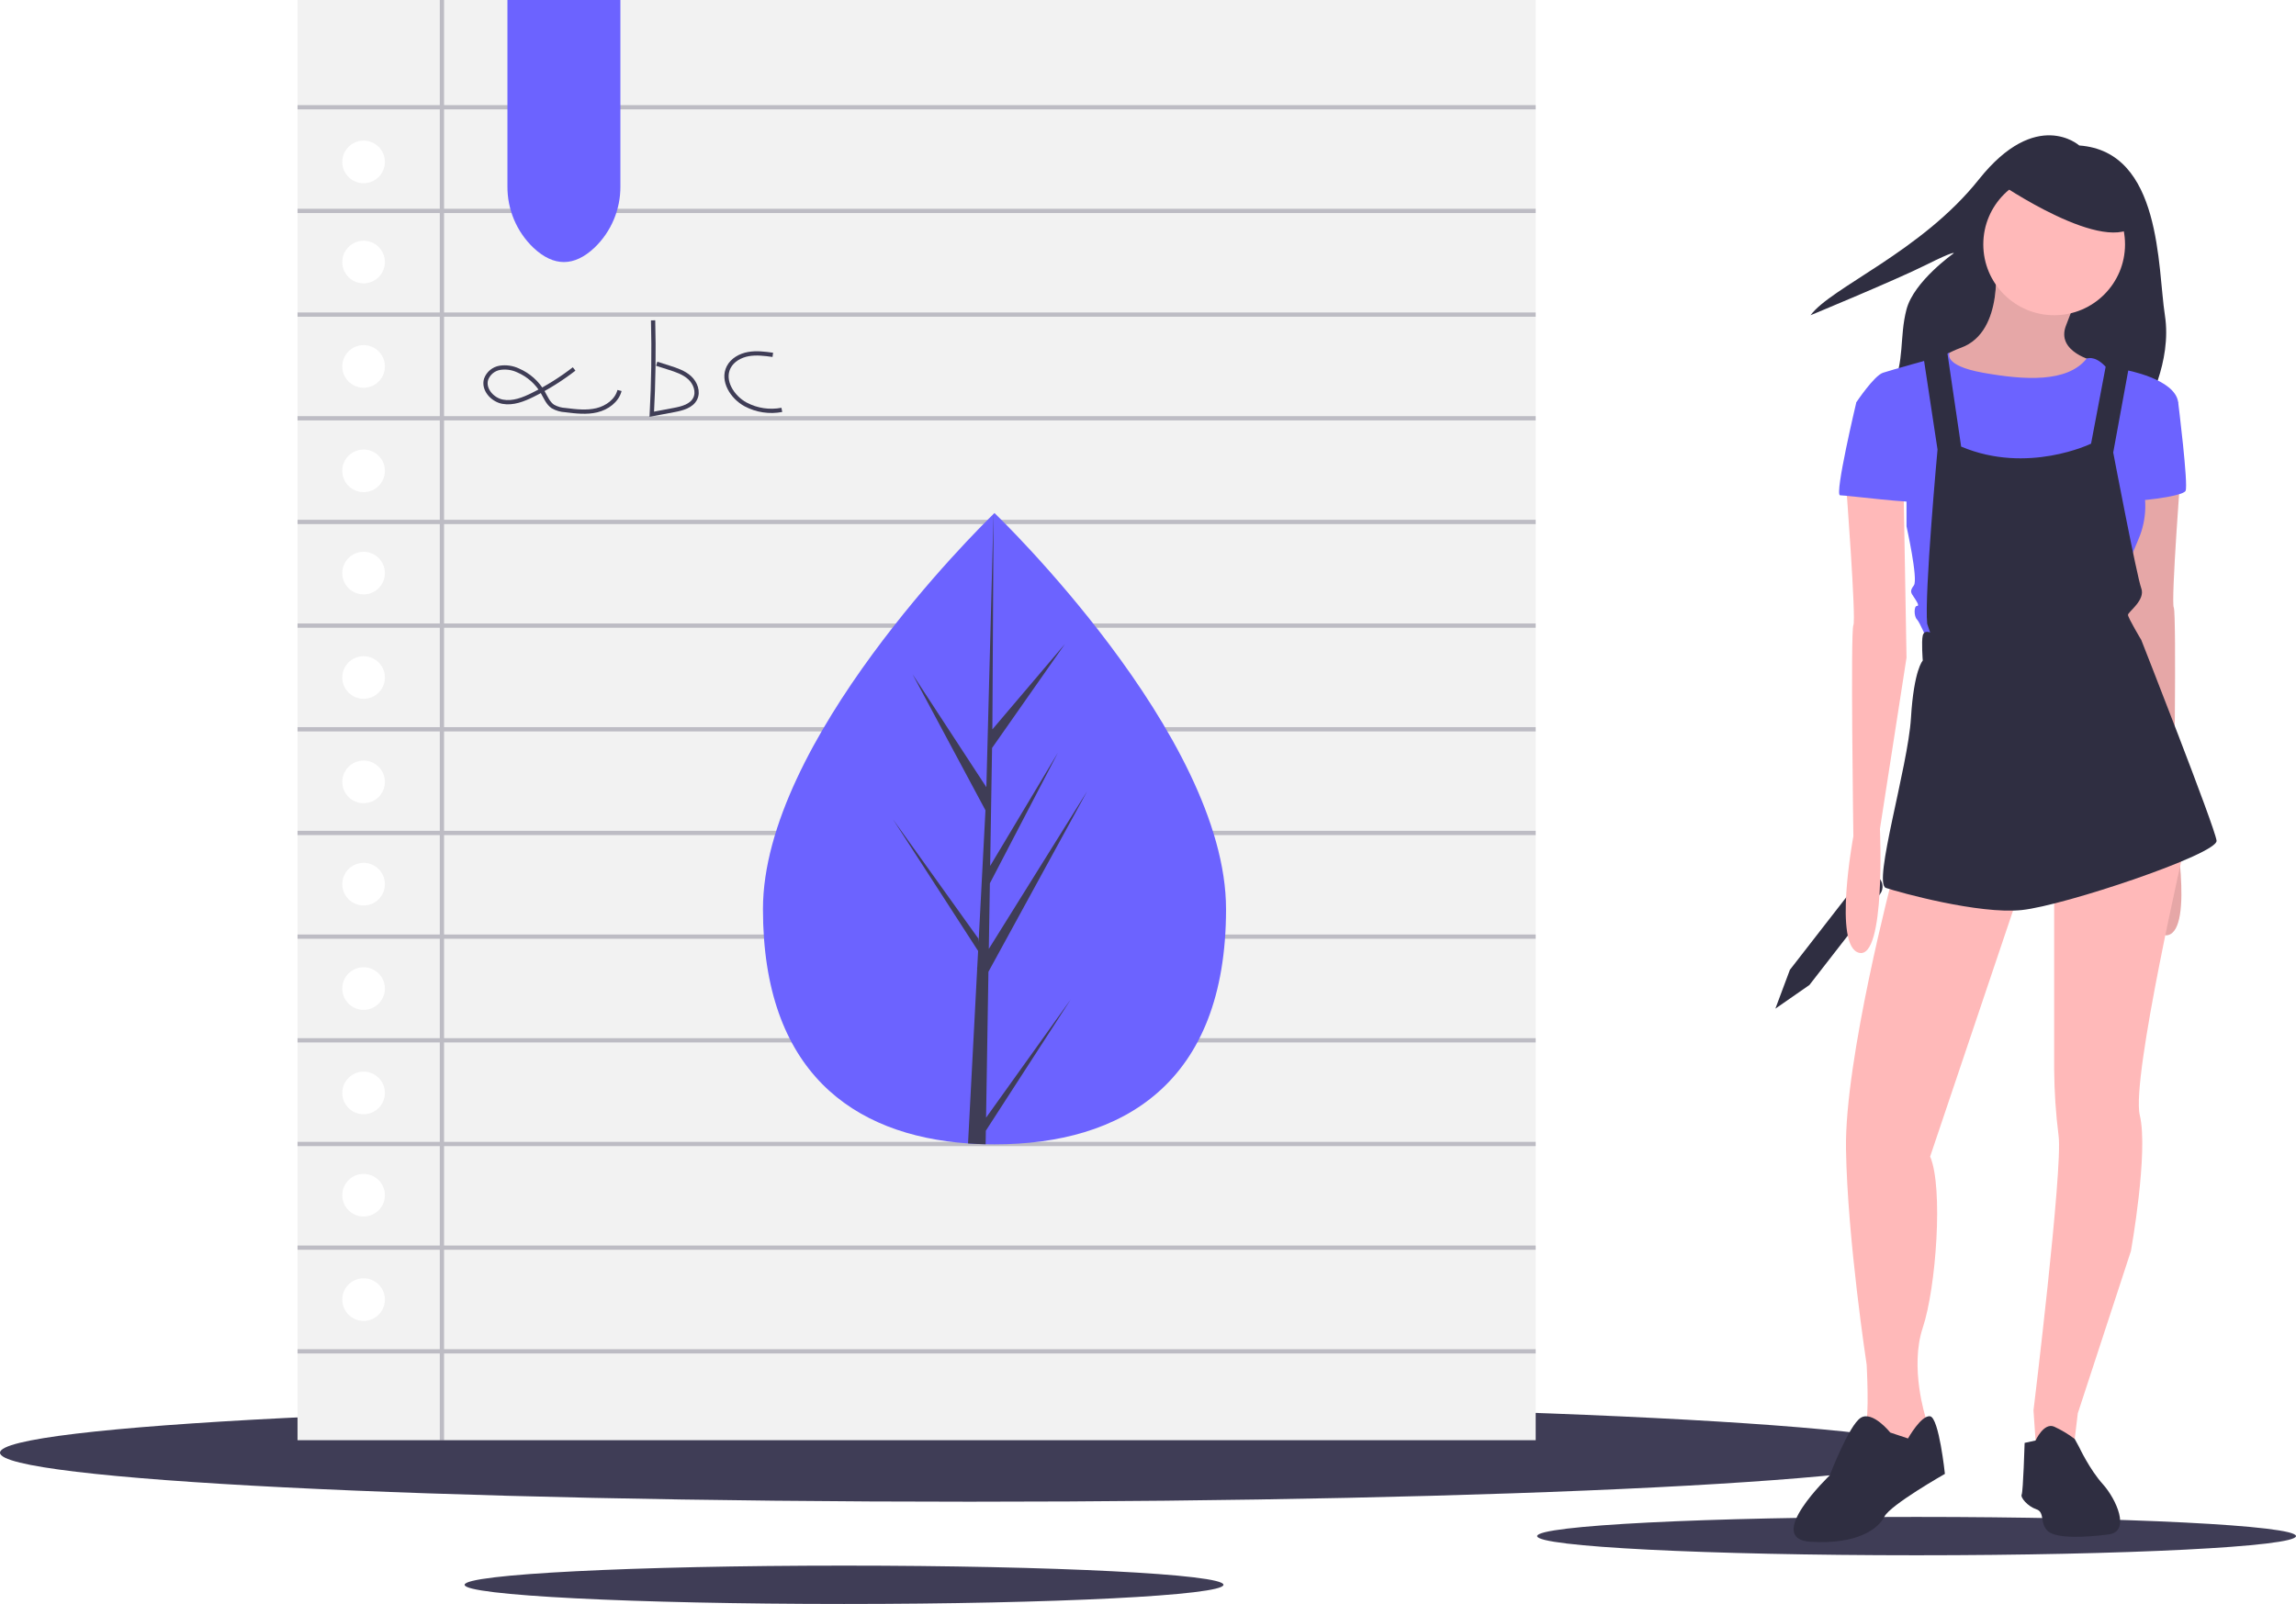
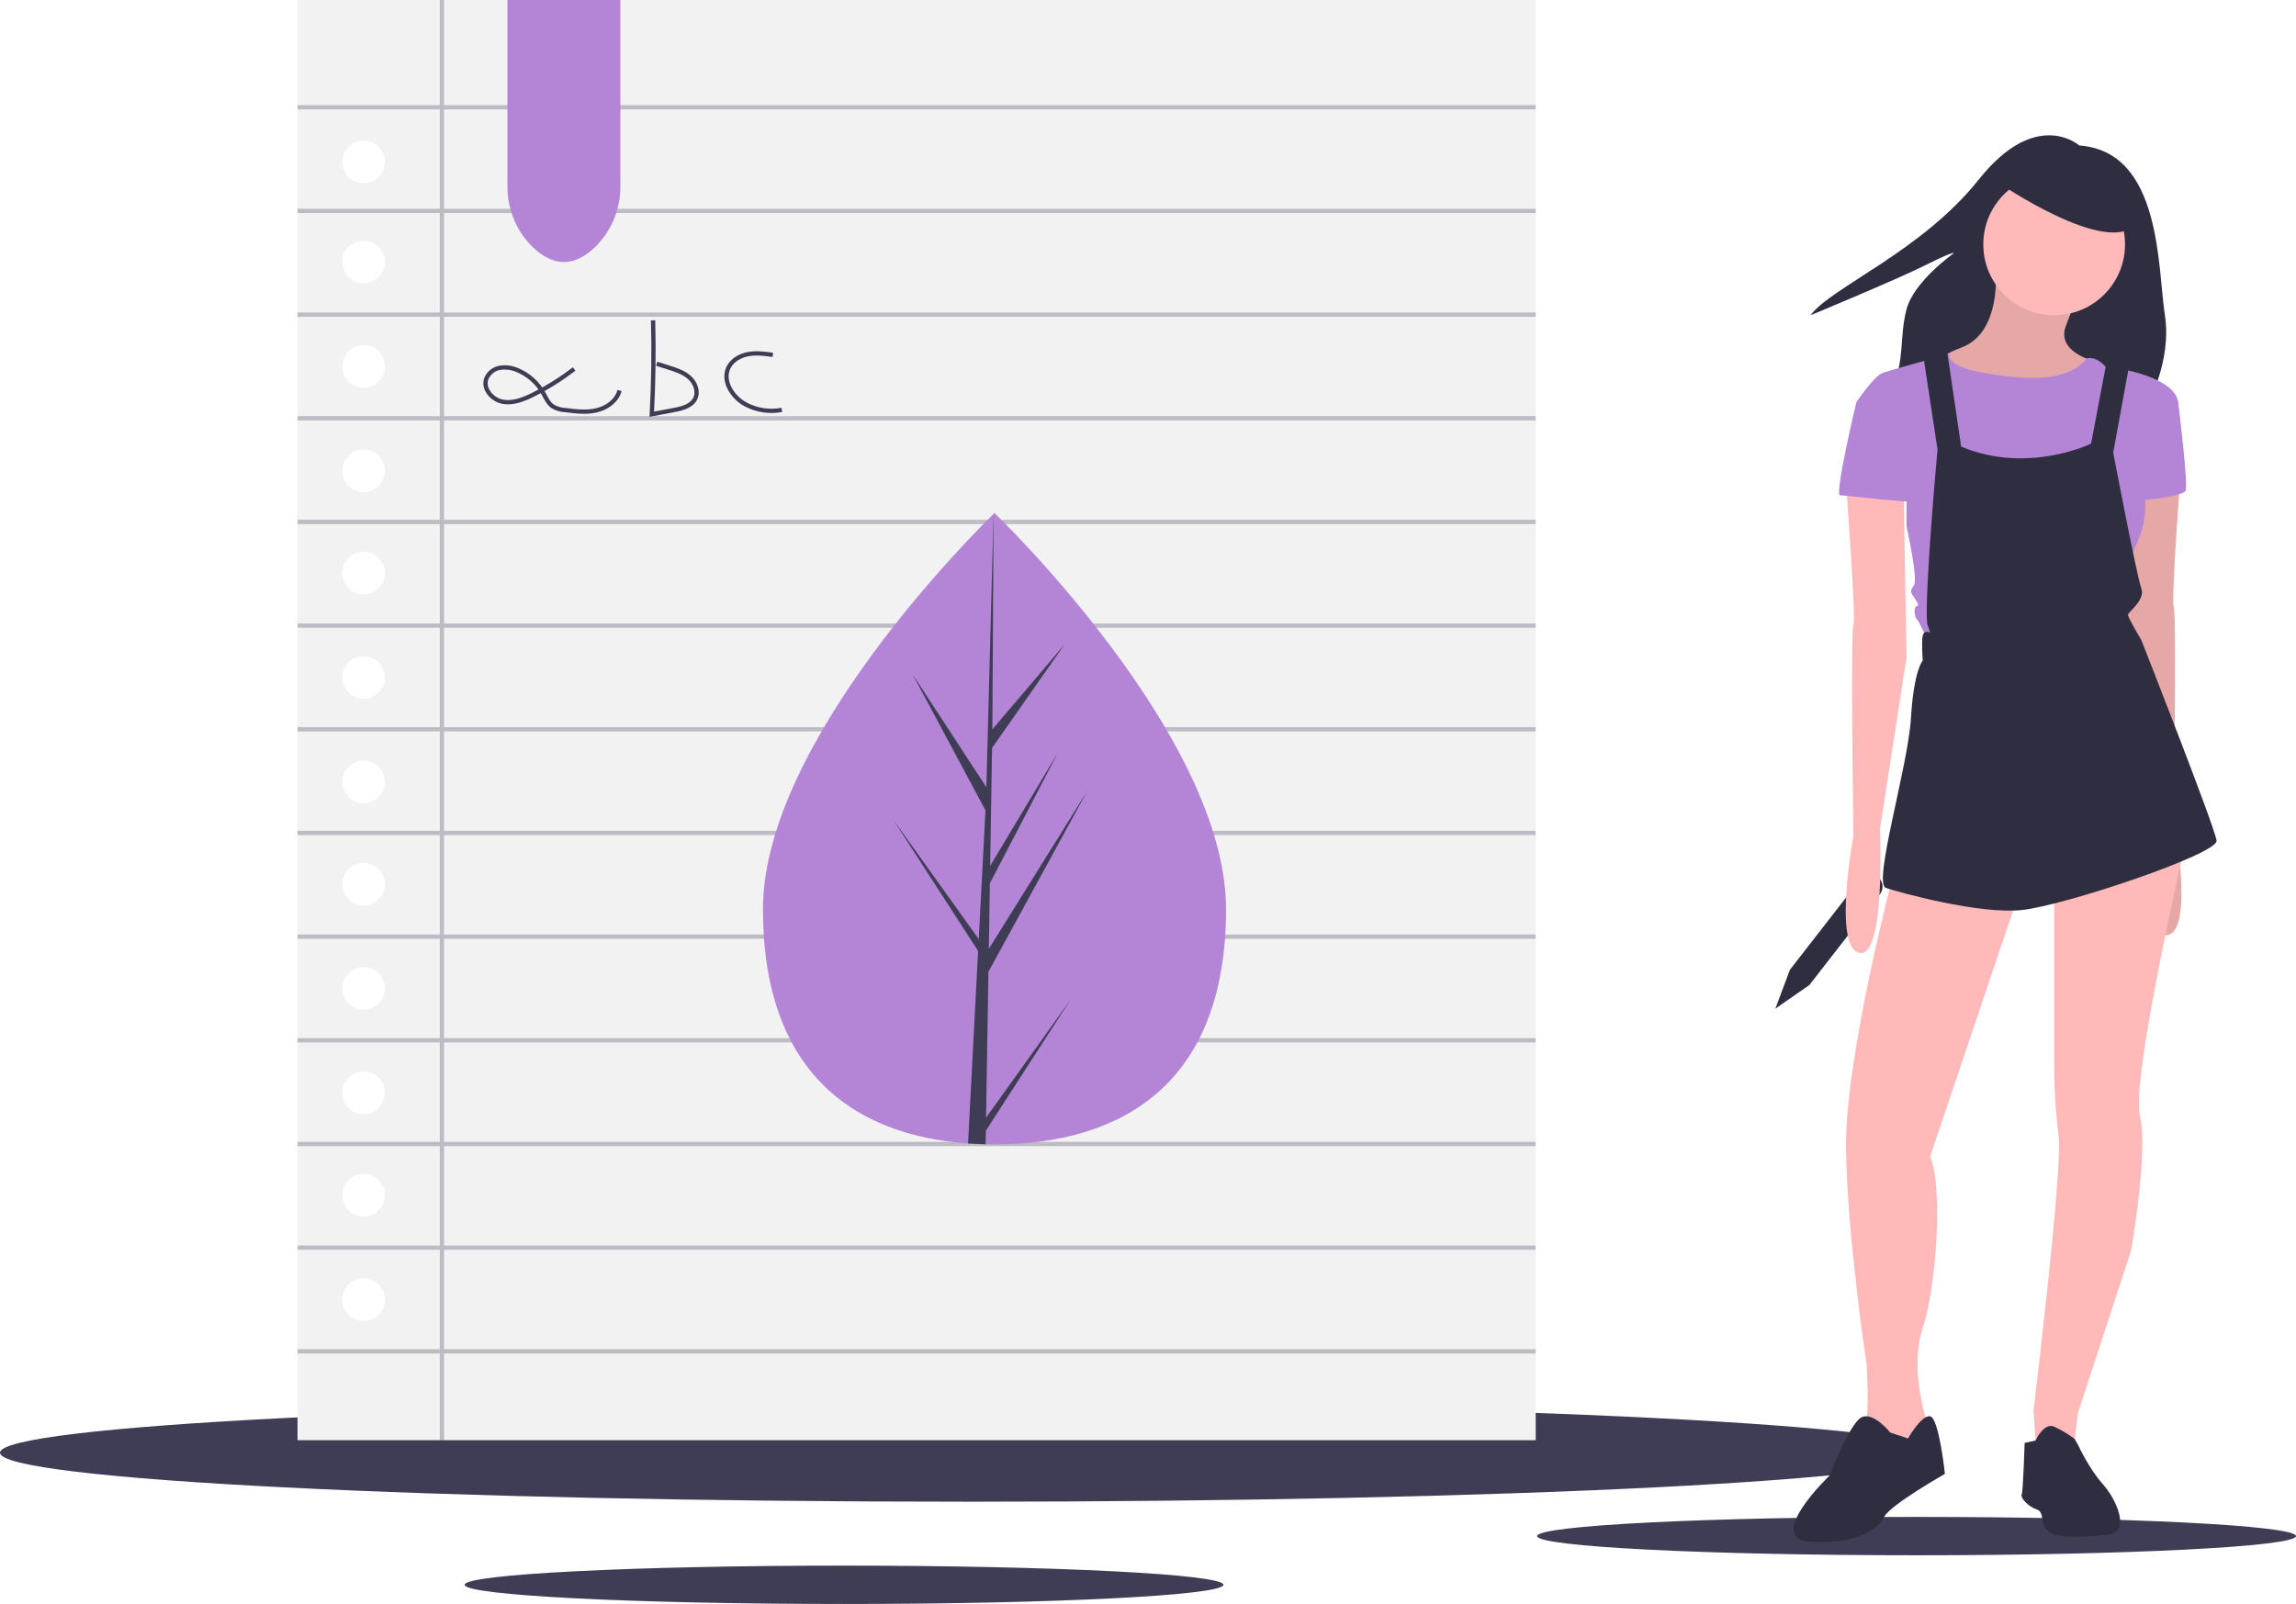
<svg xmlns="http://www.w3.org/2000/svg" id="b0225cde-a2d2-4693-8ce5-502a1e8a6144" data-name="Layer 1" width="1077.382" height="752.861" viewBox="0 0 1077.382 752.861">
  <ellipse cx="455" cy="681.861" rx="455" ry="23" fill="#3f3d56" />
  <ellipse cx="899.338" cy="721" rx="178.043" ry="9" fill="#3f3d56" />
  <ellipse cx="396.056" cy="743.861" rx="178.043" ry="9" fill="#3f3d56" />
  <path d="M894.391,547.002l15.975-11.104,33.109-42.618a5.803,5.803,0,0,0-1.022-8.143h0a5.803,5.803,0,0,0-8.143,1.022l-33.109,42.618Z" transform="translate(-61.30906 -73.5693)" fill="#2f2e41" />
  <path d="M1036.987,141.857s-20.091-18.013-47.11,15.934-69.279,50.574-78.978,63.737c0,0,40.182-16.627,54.038-23.555s13.163-5.542,13.163-5.542S959.395,205.594,955.931,218.757s-.693,24.248-6.928,37.411,119.16,9.006,119.16,9.006,12.47-21.477,9.006-43.646S1075.784,144.628,1036.987,141.857Z" transform="translate(-61.30906 -73.5693)" fill="#2f2e41" />
  <path d="M997.498,195.202s4.85,33.947-15.934,41.567-13.163,18.013-13.163,18.013l31.176,15.241,33.254-10.392,11.085-16.627s-18.013-4.157-13.163-16.627,6.235-16.627,6.235-16.627Z" transform="translate(-61.30906 -73.5693)" fill="#ffb9b9" />
  <path d="M997.498,195.202s4.85,33.947-15.934,41.567-13.163,18.013-13.163,18.013l31.176,15.241,33.254-10.392,11.085-16.627s-18.013-4.157-13.163-16.627,6.235-16.627,6.235-16.627Z" transform="translate(-61.30906 -73.5693)" opacity="0.1" />
  <path d="M1084.79,292.193s-4.85,63.737-3.464,66.508,0,99.069,0,99.069,9.699,51.959-2.771,54.73-9.699-58.194-9.699-58.194l-12.47-80.364,1.386-79.671Z" transform="translate(-61.30906 -73.5693)" fill="#ffb9b9" />
  <path d="M1084.79,292.193s-4.85,63.737-3.464,66.508,0,99.069,0,99.069,9.699,51.959-2.771,54.73-9.699-58.194-9.699-58.194l-12.47-80.364,1.386-79.671Z" transform="translate(-61.30906 -73.5693)" opacity="0.1" />
  <path d="M949.696,484.096s-22.862,86.599-22.169,128.859,9.699,101.147,9.699,101.147,1.386,25.633-.693,28.404,10.392,14.549,10.392,14.549l13.163-7.621,4.85-5.542V739.043s-7.621-23.555-1.386-42.26,9.699-65.815,3.464-80.364l42.953-127.474Z" transform="translate(-61.30906 -73.5693)" fill="#ffb9b9" />
  <path d="M948.31,745.971s-8.313-10.392-13.856-6.928-14.549,27.019-14.549,27.019-31.176,29.79-9.006,31.176,31.868-6.235,34.64-11.777,28.404-20.091,28.404-20.091-2.771-26.326-6.928-27.019-10.392,10.392-10.392,10.392Z" transform="translate(-61.30906 -73.5693)" fill="#2f2e41" />
  <path d="M1025.21,489.638v85.906a265.616,265.616,0,0,0,2.078,31.176c2.078,15.241-11.777,128.859-11.777,128.859l1.386,20.091,17.32-1.386,2.078-17.32,24.94-76.207s8.313-46.417,4.157-63.737,21.477-128.166,21.477-128.166Z" transform="translate(-61.30906 -73.5693)" fill="#ffb9b9" />
  <path d="M1011.354,750.82l5.131-1.115s3.875-8.584,8.725-6.505a52.3,52.3,0,0,1,9.643,5.778l2.134,3.921s4.85,10.392,11.085,17.32,13.163,22.169,2.771,23.555-24.248,2.078-28.404-1.386-1.386-9.006-5.542-10.392-7.621-5.542-6.928-6.928S1011.354,750.82,1011.354,750.82Z" transform="translate(-61.30906 -73.5693)" fill="#2f2e41" />
  <circle cx="963.901" cy="114.705" r="33.254" fill="#ffb9b9" />
-   <path d="M967.015,242.312l9.151-3.195s-3.609,5.966,15.789,9.43,39.487,4.69,48.494-6.661c0,0,3.465-1.652,8.314,3.197s7.621,3.464,7.621,3.464l-3.464,18.013-6.928,33.254-9.006,24.94-25.633-5.542-27.712-20.091L973.25,272.102V247.161Z" transform="translate(-61.30906 -73.5693)" fill="#6c63ff" />
-   <path d="M1051.536,252.011l6.928-4.85s23.555,4.157,24.94,15.241l-18.013,34.64a39.437,39.437,0,0,1-.693,29.79c-6.928,15.934-6.235,19.398-6.235,19.398l-4.85,20.784-87.984,6.928s-3.464-8.313-4.85-9.699-1.386-6.235,0-6.235,0-2.078-1.386-4.157-2.078-2.771,0-5.542-3.464-27.712-3.464-27.712V293.578l-23.555-31.176s8.313-12.47,12.47-13.856,23.93-6.85,23.93-6.85l4.474,6.588,6.235,50.143,9.006,30.483,37.921-6.443,14.731-24.732,9.699-29.097Z" transform="translate(-61.30906 -73.5693)" fill="#6c63ff" />
-   <path d="M1077.862,258.246l5.542,4.157s4.85,38.796,3.464,41.567-25.633,5.542-26.326,4.157S1077.862,258.246,1077.862,258.246Z" transform="translate(-61.30906 -73.5693)" fill="#6c63ff" />
+   <path d="M967.015,242.312l9.151-3.195s-3.609,5.966,15.789,9.43,39.487,4.69,48.494-6.661c0,0,3.465-1.652,8.314,3.197s7.621,3.464,7.621,3.464l-3.464,18.013-6.928,33.254-9.006,24.94-25.633-5.542-27.712-20.091L973.25,272.102V247.161Z" transform="translate(-61.30906 -73.5693)" fill="#b485d6" />
+   <path d="M1051.536,252.011l6.928-4.85s23.555,4.157,24.94,15.241l-18.013,34.64a39.437,39.437,0,0,1-.693,29.79c-6.928,15.934-6.235,19.398-6.235,19.398l-4.85,20.784-87.984,6.928s-3.464-8.313-4.85-9.699-1.386-6.235,0-6.235,0-2.078-1.386-4.157-2.078-2.771,0-5.542-3.464-27.712-3.464-27.712V293.578l-23.555-31.176s8.313-12.47,12.47-13.856,23.93-6.85,23.93-6.85l4.474,6.588,6.235,50.143,9.006,30.483,37.921-6.443,14.731-24.732,9.699-29.097Z" transform="translate(-61.30906 -73.5693)" fill="#b485d6" />
+   <path d="M1077.862,258.246l5.542,4.157s4.85,38.796,3.464,41.567-25.633,5.542-26.326,4.157S1077.862,258.246,1077.862,258.246Z" transform="translate(-61.30906 -73.5693)" fill="#b485d6" />
  <path d="M927.526,300.506s4.85,63.737,3.464,66.508,0,99.069,0,99.069-9.699,51.959,2.771,54.73,9.699-58.194,9.699-58.194l12.47-80.364-1.386-79.671Z" transform="translate(-61.30906 -73.5693)" fill="#ffb9b9" />
  <path d="M963.551,238.848l6.928,45.724s-6.235,67.894-4.85,81.749l1.386,4.157s-2.771-1.386-3.464,1.386,0,11.777,0,11.777-4.157,4.157-5.542,27.019-18.013,77.593-11.777,79.671,43.646,12.47,63.737,10.392,92.141-26.326,91.448-32.561-35.332-94.22-35.332-94.22-6.235-10.392-6.235-11.777,8.313-6.928,6.235-12.47-13.163-63.737-13.163-63.737l7.621-41.567-10.392-2.771-7.621,40.182s-29.79,14.549-60.966,1.386l-6.928-47.11Z" transform="translate(-61.30906 -73.5693)" fill="#2f2e41" />
-   <path d="M937.918,260.324l-5.542,2.078s-10.392,43.646-7.621,43.646,36.025,4.157,36.025,2.771-6.235-35.332-6.235-35.332Z" transform="translate(-61.30906 -73.5693)" fill="#6c63ff" />
+   <path d="M937.918,260.324l-5.542,2.078s-10.392,43.646-7.621,43.646,36.025,4.157,36.025,2.771-6.235-35.332-6.235-35.332Z" transform="translate(-61.30906 -73.5693)" fill="#b485d6" />
  <path d="M998.884,159.177s51.267,35.332,65.122,19.398-24.248-29.79-24.248-29.79l-31.868-3.464Z" transform="translate(-61.30906 -73.5693)" fill="#2f2e41" />
  <path d="M200.922,73.569v676h581v-676Zm31,620a10,10,0,1,1,10-10A10,10,0,0,1,231.922,693.569Zm0-49a10,10,0,1,1,10-10A10,10,0,0,1,231.922,644.569Zm0-48a10,10,0,1,1,10-10A10,10,0,0,1,231.922,596.569Zm0-49a10,10,0,1,1,10-10A10,10,0,0,1,231.922,547.569Zm0-49a10,10,0,1,1,10-10A10,10,0,0,1,231.922,498.569Zm0-48a10,10,0,1,1,10-10A10,10,0,0,1,231.922,450.569Zm0-49a10,10,0,1,1,10-10A10,10,0,0,1,231.922,401.569Zm0-49a10,10,0,1,1,10-10A10,10,0,0,1,231.922,352.569Zm0-48a10,10,0,1,1,10-10A10,10,0,0,1,231.922,304.569Zm0-49a10,10,0,1,1,10-10A10,10,0,0,1,231.922,255.569Zm0-49a10,10,0,1,1,10-10A10,10,0,0,1,231.922,206.569Zm0-47a10,10,0,1,1,10-10A10,10,0,0,1,231.922,159.569Z" transform="translate(-61.30906 -73.5693)" fill="#f2f2f2" />
  <polygon points="720.613 51.338 720.613 49.338 208.369 49.338 208.369 0 206.369 0 206.369 49.338 139.613 49.338 139.613 51.338 206.369 51.338 206.369 98 139.613 98 139.613 100 206.369 100 206.369 146.662 139.613 146.662 139.613 148.662 206.369 148.662 206.369 195.323 139.613 195.323 139.613 197.323 206.369 197.323 206.369 243.984 139.613 243.984 139.613 245.984 206.369 245.984 206.369 292.646 139.613 292.646 139.613 294.646 206.369 294.646 206.369 341.307 139.613 341.307 139.613 343.307 206.369 343.307 206.369 389.969 139.613 389.969 139.613 391.969 206.369 391.969 206.369 438.63 139.613 438.63 139.613 440.63 206.369 440.63 206.369 487.291 139.613 487.291 139.613 489.291 206.369 489.291 206.369 535.953 139.613 535.953 139.613 537.953 206.369 537.953 206.369 584.614 139.613 584.614 139.613 586.614 206.369 586.614 206.369 633.275 139.613 633.275 139.613 635.275 206.369 635.275 206.369 676 208.369 676 208.369 635.275 720.613 635.275 720.613 633.275 208.369 633.275 208.369 586.614 720.613 586.614 720.613 584.614 208.369 584.614 208.369 537.953 720.613 537.953 720.613 535.953 208.369 535.953 208.369 489.291 720.613 489.291 720.613 487.291 208.369 487.291 208.369 440.63 720.613 440.63 720.613 438.63 208.369 438.63 208.369 391.969 720.613 391.969 720.613 389.969 208.369 389.969 208.369 343.307 720.613 343.307 720.613 341.307 208.369 341.307 208.369 294.646 720.613 294.646 720.613 292.646 208.369 292.646 208.369 245.984 720.613 245.984 720.613 243.984 208.369 243.984 208.369 197.323 720.613 197.323 720.613 195.323 208.369 195.323 208.369 148.662 720.613 148.662 720.613 146.662 208.369 146.662 208.369 100 720.613 100 720.613 98 208.369 98 208.369 51.338 720.613 51.338" fill="#3f3d56" opacity="0.3" />
  <path d="M330.708,246.748A115.522,115.522,0,0,1,311.33,258.894c-4.424,2.195-9.332,4.15-14.184,3.229s-9.209-5.879-7.727-10.59a8.373,8.373,0,0,1,6.45-5.326,14.822,14.822,0,0,1,8.56,1.235,24.614,24.614,0,0,1,11.618,10.309c1.356,2.361,2.418,5.068,4.669,6.599a13.266,13.266,0,0,0,5.929,1.716c4.904.613,9.936,1.22,14.74.061s9.407-4.483,10.632-9.271" transform="translate(-61.30906 -73.5693)" fill="none" stroke="#3f3d56" stroke-miterlimit="10" stroke-width="2" />
  <path d="M367.772,223.933q.57,22.031-.616,44.061l10.422-1.969c3.842-.726,8.212-1.835,9.948-5.338,1.619-3.266.078-7.389-2.616-9.843s-6.285-3.626-9.759-4.731l-5.69-1.811" transform="translate(-61.30906 -73.5693)" fill="none" stroke="#3f3d56" stroke-miterlimit="10" stroke-width="2" />
  <path d="M423.946,240.125c-3.805-.527-7.687-1.032-11.469-.354s-7.512,2.736-9.255,6.16c-3.22,6.323,1.713,14.109,7.965,17.465a25.77,25.77,0,0,0,16.99,2.558" transform="translate(-61.30906 -73.5693)" fill="none" stroke="#3f3d56" stroke-miterlimit="10" stroke-width="2" />
-   <path d="M340.276,189.821q-14.354,13.497-28.708,0a39.492,39.492,0,0,1-12.146-28.835V73.569h53v87.417A39.492,39.492,0,0,1,340.276,189.821Z" transform="translate(-61.30906 -73.5693)" fill="#6c63ff" />
-   <path d="M636.622,500.299c0,81.83-48.64,110.4-108.65,110.4-1.39,0-2.78-.02-4.16-.05-2.78-.06-5.54-.19-8.26-.38-54.16-3.83-96.23-33.87-96.23-109.97,0-78.74,100.62-178.11,108.2-185.48a.01.01,0,0,1,.01-.01c.29-.29.44-.43.44-.43S636.622,418.479,636.622,500.299Z" transform="translate(-61.30906 -73.5693)" fill="#6c63ff" />
+   <path d="M340.276,189.821q-14.354,13.497-28.708,0a39.492,39.492,0,0,1-12.146-28.835V73.569h53v87.417A39.492,39.492,0,0,1,340.276,189.821Z" transform="translate(-61.30906 -73.5693)" fill="#b485d6" />
+   <path d="M636.622,500.299c0,81.83-48.64,110.4-108.65,110.4-1.39,0-2.78-.02-4.16-.05-2.78-.06-5.54-.19-8.26-.38-54.16-3.83-96.23-33.87-96.23-109.97,0-78.74,100.62-178.11,108.2-185.48a.01.01,0,0,1,.01-.01c.29-.29.44-.43.44-.43S636.622,418.479,636.622,500.299Z" transform="translate(-61.30906 -73.5693)" fill="#b485d6" />
  <path d="M524.012,598.179l39.74-55.52-39.84,61.62-.1,6.37c-2.78-.06-5.54-.19-8.26-.38l4.28-81.86-.03-.64.07-.11.41-7.74-39.94-61.77,40.06,55.97.1,1.64,3.23-61.85-34.19-63.83,34.61,52.98,3.37-128.24.01-.44v.43l-.56,101.12,34.04-40.09-34.18,48.8-.9,55.38,31.79-53.15-31.92,61.3-.5,30.79,46.13-73.98-46.31,84.72Z" transform="translate(-61.30906 -73.5693)" fill="#3f3d56" />
</svg>
